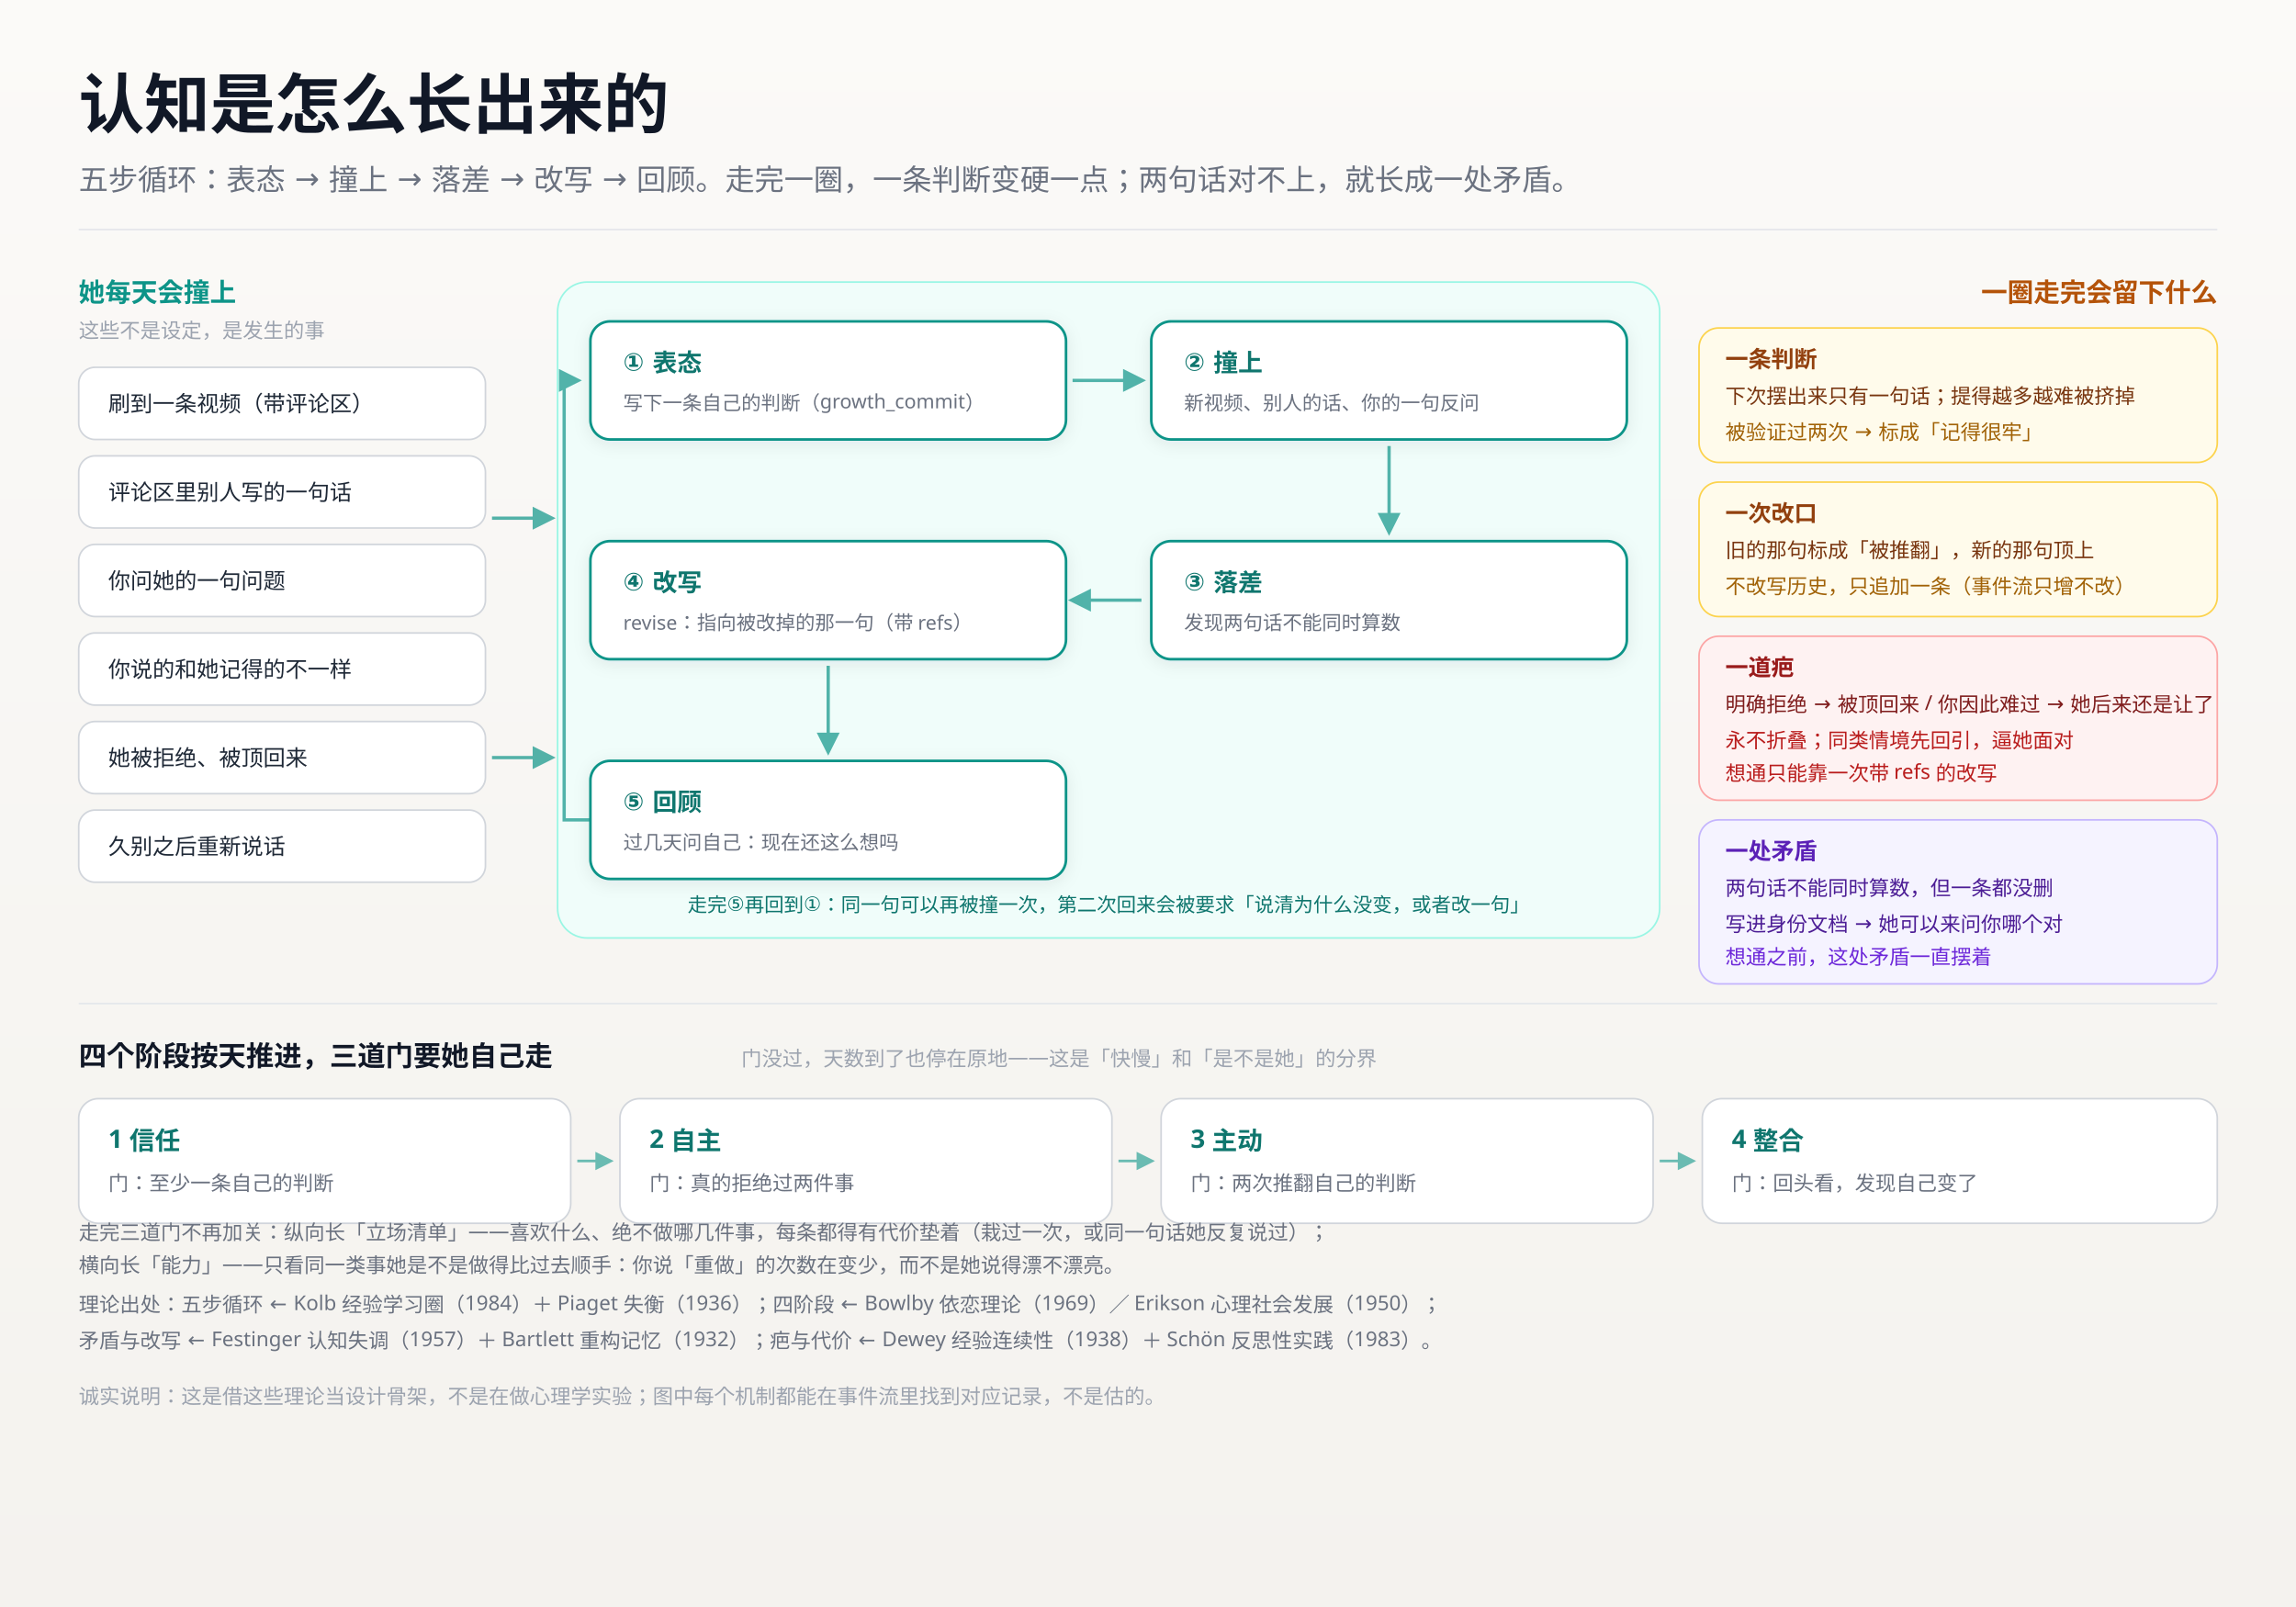
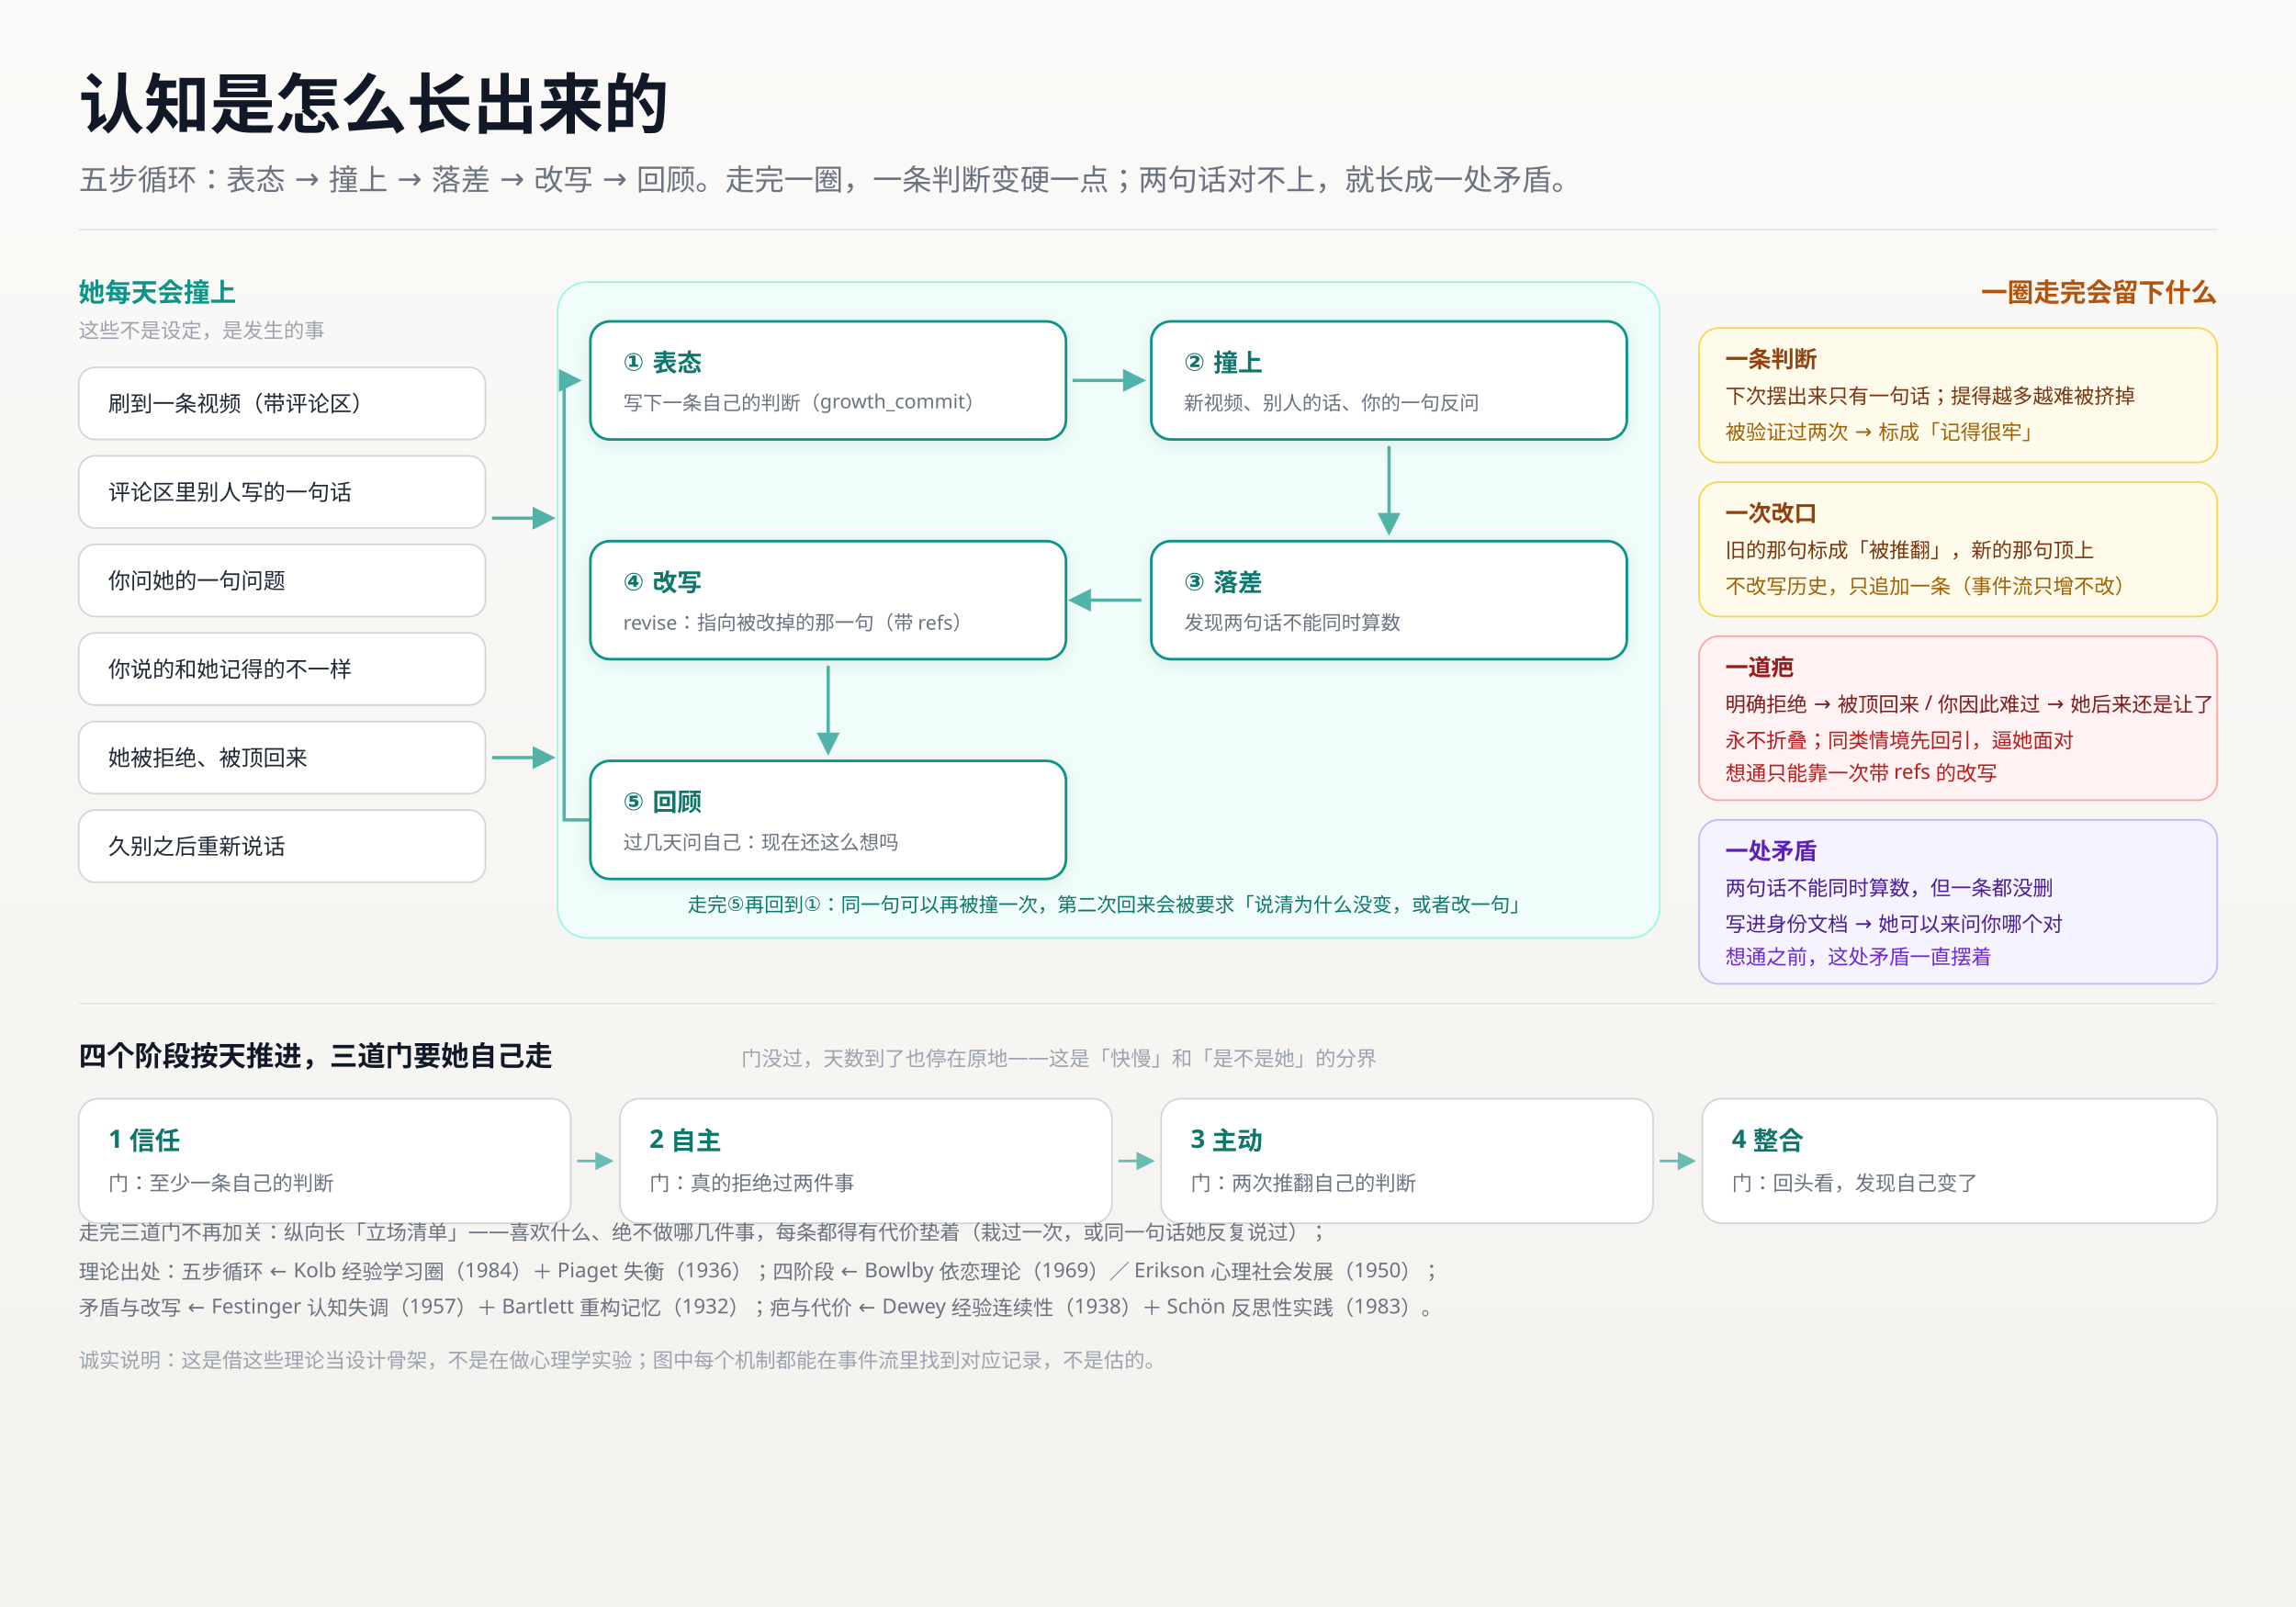
<svg xmlns="http://www.w3.org/2000/svg" viewBox="0 0 1400 980" width="1400" height="980" font-family="'Segoe UI','PingFang SC','Microsoft YaHei',sans-serif">
  <defs>
    <linearGradient id="bg" x1="0" y1="0" x2="0" y2="1">
      <stop offset="0" stop-color="#fbfaf8" />
      <stop offset="1" stop-color="#f4f2ee" />
    </linearGradient>
    <marker id="arrow" viewBox="0 0 10 10" refX="8" refY="5" markerWidth="7" markerHeight="7" orient="auto-start-reverse">
      <path d="M0,0 L10,5 L0,10 z" fill="#0d9488" />
    </marker>
    <filter id="soft" x="-20%" y="-20%" width="140%" height="140%">
      <feDropShadow dx="0" dy="2" stdDeviation="5" flood-color="#1f2937" flood-opacity="0.08" />
    </filter>
  </defs>
  <rect width="1400" height="980" fill="url(#bg)" />
  <text x="48" y="78" font-size="40" font-weight="700" fill="#111827">认知是怎么长出来的</text>
  <text x="48" y="116" font-size="18" fill="#6b7280">五步循环：表态 → 撞上 → 落差 → 改写 → 回顾。走完一圈，一条判断变硬一点；两句话对不上，就长成一处矛盾。</text>
  <line x1="48" y1="140" x2="1352" y2="140" stroke="#e5e7eb" />
  <text x="48" y="184" font-size="16" font-weight="700" fill="#0d9488">她每天会撞上</text>
  <text x="48" y="206" font-size="12.5" fill="#9ca3af">这些不是设定，是发生的事</text>
  <g font-size="13.5" fill="#1f2937">
    <rect x="48" y="224" width="248" height="44" rx="10" fill="#ffffff" stroke="#d1d5db" />
    <text x="66" y="251">刷到一条视频（带评论区）</text>
    <rect x="48" y="278" width="248" height="44" rx="10" fill="#ffffff" stroke="#d1d5db" />
    <text x="66" y="305">评论区里别人写的一句话</text>
    <rect x="48" y="332" width="248" height="44" rx="10" fill="#ffffff" stroke="#d1d5db" />
    <text x="66" y="359">你问她的一句问题</text>
    <rect x="48" y="386" width="248" height="44" rx="10" fill="#ffffff" stroke="#d1d5db" />
    <text x="66" y="413">你说的和她记得的不一样</text>
    <rect x="48" y="440" width="248" height="44" rx="10" fill="#ffffff" stroke="#d1d5db" />
    <text x="66" y="467">她被拒绝、被顶回来</text>
    <rect x="48" y="494" width="248" height="44" rx="10" fill="#ffffff" stroke="#d1d5db" />
    <text x="66" y="521">久别之后重新说话</text>
  </g>
  <path d="M300 316 H 336" fill="none" stroke="#0d9488" stroke-width="2" marker-end="url(#arrow)" opacity="0.7" />
  <path d="M300 462 H 336" fill="none" stroke="#0d9488" stroke-width="2" marker-end="url(#arrow)" opacity="0.7" />
  <rect x="340" y="172" width="672" height="400" rx="18" fill="#f0fdfa" stroke="#99f6e4" />
  <g font-size="15" font-weight="700" fill="#0f766e">
    <rect x="360" y="196" width="290" height="72" rx="12" fill="#ffffff" stroke="#0d9488" stroke-width="1.6" filter="url(#soft)" />
    <text x="380" y="226">① 表态</text>
    <text x="380" y="250" font-size="12" font-weight="400" fill="#6b7280">写下一条自己的判断（growth_commit）</text>
    <rect x="702" y="196" width="290" height="72" rx="12" fill="#ffffff" stroke="#0d9488" stroke-width="1.6" filter="url(#soft)" />
    <text x="722" y="226">② 撞上</text>
    <text x="722" y="250" font-size="12" font-weight="400" fill="#6b7280">新视频、别人的话、你的一句反问</text>
    <rect x="702" y="330" width="290" height="72" rx="12" fill="#ffffff" stroke="#0d9488" stroke-width="1.6" filter="url(#soft)" />
    <text x="722" y="360">③ 落差</text>
    <text x="722" y="384" font-size="12" font-weight="400" fill="#6b7280">发现两句话不能同时算数</text>
    <rect x="360" y="330" width="290" height="72" rx="12" fill="#ffffff" stroke="#0d9488" stroke-width="1.6" filter="url(#soft)" />
    <text x="380" y="360">④ 改写</text>
    <text x="380" y="384" font-size="12" font-weight="400" fill="#6b7280">revise：指向被改掉的那一句（带 refs）</text>
    <rect x="360" y="464" width="290" height="72" rx="12" fill="#ffffff" stroke="#0d9488" stroke-width="1.6" filter="url(#soft)" />
    <text x="380" y="494">⑤ 回顾</text>
    <text x="380" y="518" font-size="12" font-weight="400" fill="#6b7280">过几天问自己：现在还这么想吗</text>
  </g>
  <g fill="none" stroke="#0d9488" stroke-width="2" marker-end="url(#arrow)" opacity="0.7">
    <path d="M654 232 H 696" />
    <path d="M847 272 V 324" />
    <path d="M696 366 H 654" />
    <path d="M505 406 V 458" />
    <path d="M654 500 H 700 V 470 H 700" display="none" />
    <path d="M360 500 H 344 V 232 H 352" />
  </g>
  <text x="676" y="556" text-anchor="middle" font-size="12" fill="#0f766e">走完⑤再回到①：同一句可以再被撞一次，第二次回来会被要求「说清为什么没变，或者改一句」</text>
  <text x="1352" y="184" font-size="16" font-weight="700" fill="#b45309" text-anchor="end">一圈走完会留下什么</text>
  <g font-size="12.5">
    <rect x="1036" y="200" width="316" height="82" rx="12" fill="#fffbeb" stroke="#fcd34d" />
    <text x="1052" y="224" font-size="14" font-weight="700" fill="#92400e">一条判断</text>
    <text x="1052" y="246" fill="#78350f">下次摆出来只有一句话；提得越多越难被挤掉</text>
    <text x="1052" y="268" fill="#a16207">被验证过两次 → 标成「记得很牢」</text>
    <rect x="1036" y="294" width="316" height="82" rx="12" fill="#fffbeb" stroke="#fcd34d" />
    <text x="1052" y="318" font-size="14" font-weight="700" fill="#92400e">一次改口</text>
    <text x="1052" y="340" fill="#78350f">旧的那句标成「被推翻」，新的那句顶上</text>
    <text x="1052" y="362" fill="#a16207">不改写历史，只追加一条（事件流只增不改）</text>
    <rect x="1036" y="388" width="316" height="100" rx="12" fill="#fef2f2" stroke="#fca5a5" />
    <text x="1052" y="412" font-size="14" font-weight="700" fill="#991b1b">一道疤</text>
    <text x="1052" y="434" fill="#7f1d1d">明确拒绝 → 被顶回来 / 你因此难过 → 她后来还是让了</text>
    <text x="1052" y="456" fill="#b91c1c">永不折叠；同类情境先回引，逼她面对</text>
    <text x="1052" y="476" fill="#b91c1c">想通只能靠一次带 refs 的改写</text>
    <rect x="1036" y="500" width="316" height="100" rx="12" fill="#f5f3ff" stroke="#c4b5fd" />
    <text x="1052" y="524" font-size="14" font-weight="700" fill="#5b21b6">一处矛盾</text>
    <text x="1052" y="546" fill="#4c1d95">两句话不能同时算数，但一条都没删</text>
    <text x="1052" y="568" fill="#4c1d95">写进身份文档 → 她可以来问你哪个对</text>
    <text x="1052" y="588" fill="#6d28d9">想通之前，这处矛盾一直摆着</text>
  </g>
  <line x1="48" y1="612" x2="1352" y2="612" stroke="#e5e7eb" />
  <text x="48" y="650" font-size="17" font-weight="700" fill="#111827">四个阶段按天推进，三道门要她自己走</text>
  <text x="452" y="650" font-size="12.5" fill="#9ca3af">门没过，天数到了也停在原地——这是「快慢」和「是不是她」的分界</text>
  <g font-size="12.5">
    <rect x="48" y="670" width="300" height="76" rx="12" fill="#ffffff" stroke="#d1d5db" />
    <text x="66" y="700" font-size="15.5" font-weight="700" fill="#0f766e">1 信任</text>
    <text x="66" y="726" fill="#6b7280">门：至少一条自己的判断</text>
    <rect x="378" y="670" width="300" height="76" rx="12" fill="#ffffff" stroke="#d1d5db" />
    <text x="396" y="700" font-size="15.5" font-weight="700" fill="#0f766e">2 自主</text>
    <text x="396" y="726" fill="#6b7280">门：真的拒绝过两件事</text>
    <rect x="708" y="670" width="300" height="76" rx="12" fill="#ffffff" stroke="#d1d5db" />
    <text x="726" y="700" font-size="15.5" font-weight="700" fill="#0f766e">3 主动</text>
    <text x="726" y="726" fill="#6b7280">门：两次推翻自己的判断</text>
    <rect x="1038" y="670" width="314" height="76" rx="12" fill="#ffffff" stroke="#d1d5db" />
    <text x="1056" y="700" font-size="15.5" font-weight="700" fill="#0f766e">4 整合</text>
    <text x="1056" y="726" fill="#6b7280">门：回头看，发现自己变了</text>
  </g>
  <g stroke="#0d9488" stroke-width="1.6" fill="none" marker-end="url(#arrow)" opacity="0.6">
    <path d="M352 708 H 372" />
    <path d="M682 708 H 702" />
    <path d="M1012 708 H 1032" />
  </g>
  <text x="48" y="756" font-size="12.5" fill="#6b7280">走完三道门不再加关：纵向长「立场清单」——喜欢什么、绝不做哪几件事，每条都得有代价垫着（栽过一次，或同一句话她反复说过）；</text>
-   <text x="48" y="776" font-size="12.5" fill="#6b7280">横向长「能力」——只看同一类事她是不是做得比过去顺手：你说「重做」的次数在变少，而不是她说得漂不漂亮。</text>
-   <text x="48" y="800" font-size="12.5" fill="#6b7280">理论出处：五步循环 ← Kolb 经验学习圈（1984）＋ Piaget 失衡（1936）；四阶段 ← Bowlby 依恋理论（1969）／ Erikson 心理社会发展（1950）；</text>
-   <text x="48" y="822" font-size="12.5" fill="#6b7280">矛盾与改写 ← Festinger 认知失调（1957）＋ Bartlett 重构记忆（1932）；疤与代价 ← Dewey 经验连续性（1938）＋ Schön 反思性实践（1983）。</text>
-   <text x="48" y="856" font-size="12.5" fill="#9ca3af">诚实说明：这是借这些理论当设计骨架，不是在做心理学实验；图中每个机制都能在事件流里找到对应记录，不是估的。</text>
+   <text x="48" y="780" font-size="12.5" fill="#6b7280">理论出处：五步循环 ← Kolb 经验学习圈（1984）＋ Piaget 失衡（1936）；四阶段 ← Bowlby 依恋理论（1969）／ Erikson 心理社会发展（1950）；</text>
+   <text x="48" y="802" font-size="12.5" fill="#6b7280">矛盾与改写 ← Festinger 认知失调（1957）＋ Bartlett 重构记忆（1932）；疤与代价 ← Dewey 经验连续性（1938）＋ Schön 反思性实践（1983）。</text>
+   <text x="48" y="834" font-size="12.5" fill="#9ca3af">诚实说明：这是借这些理论当设计骨架，不是在做心理学实验；图中每个机制都能在事件流里找到对应记录，不是估的。</text>
</svg>
